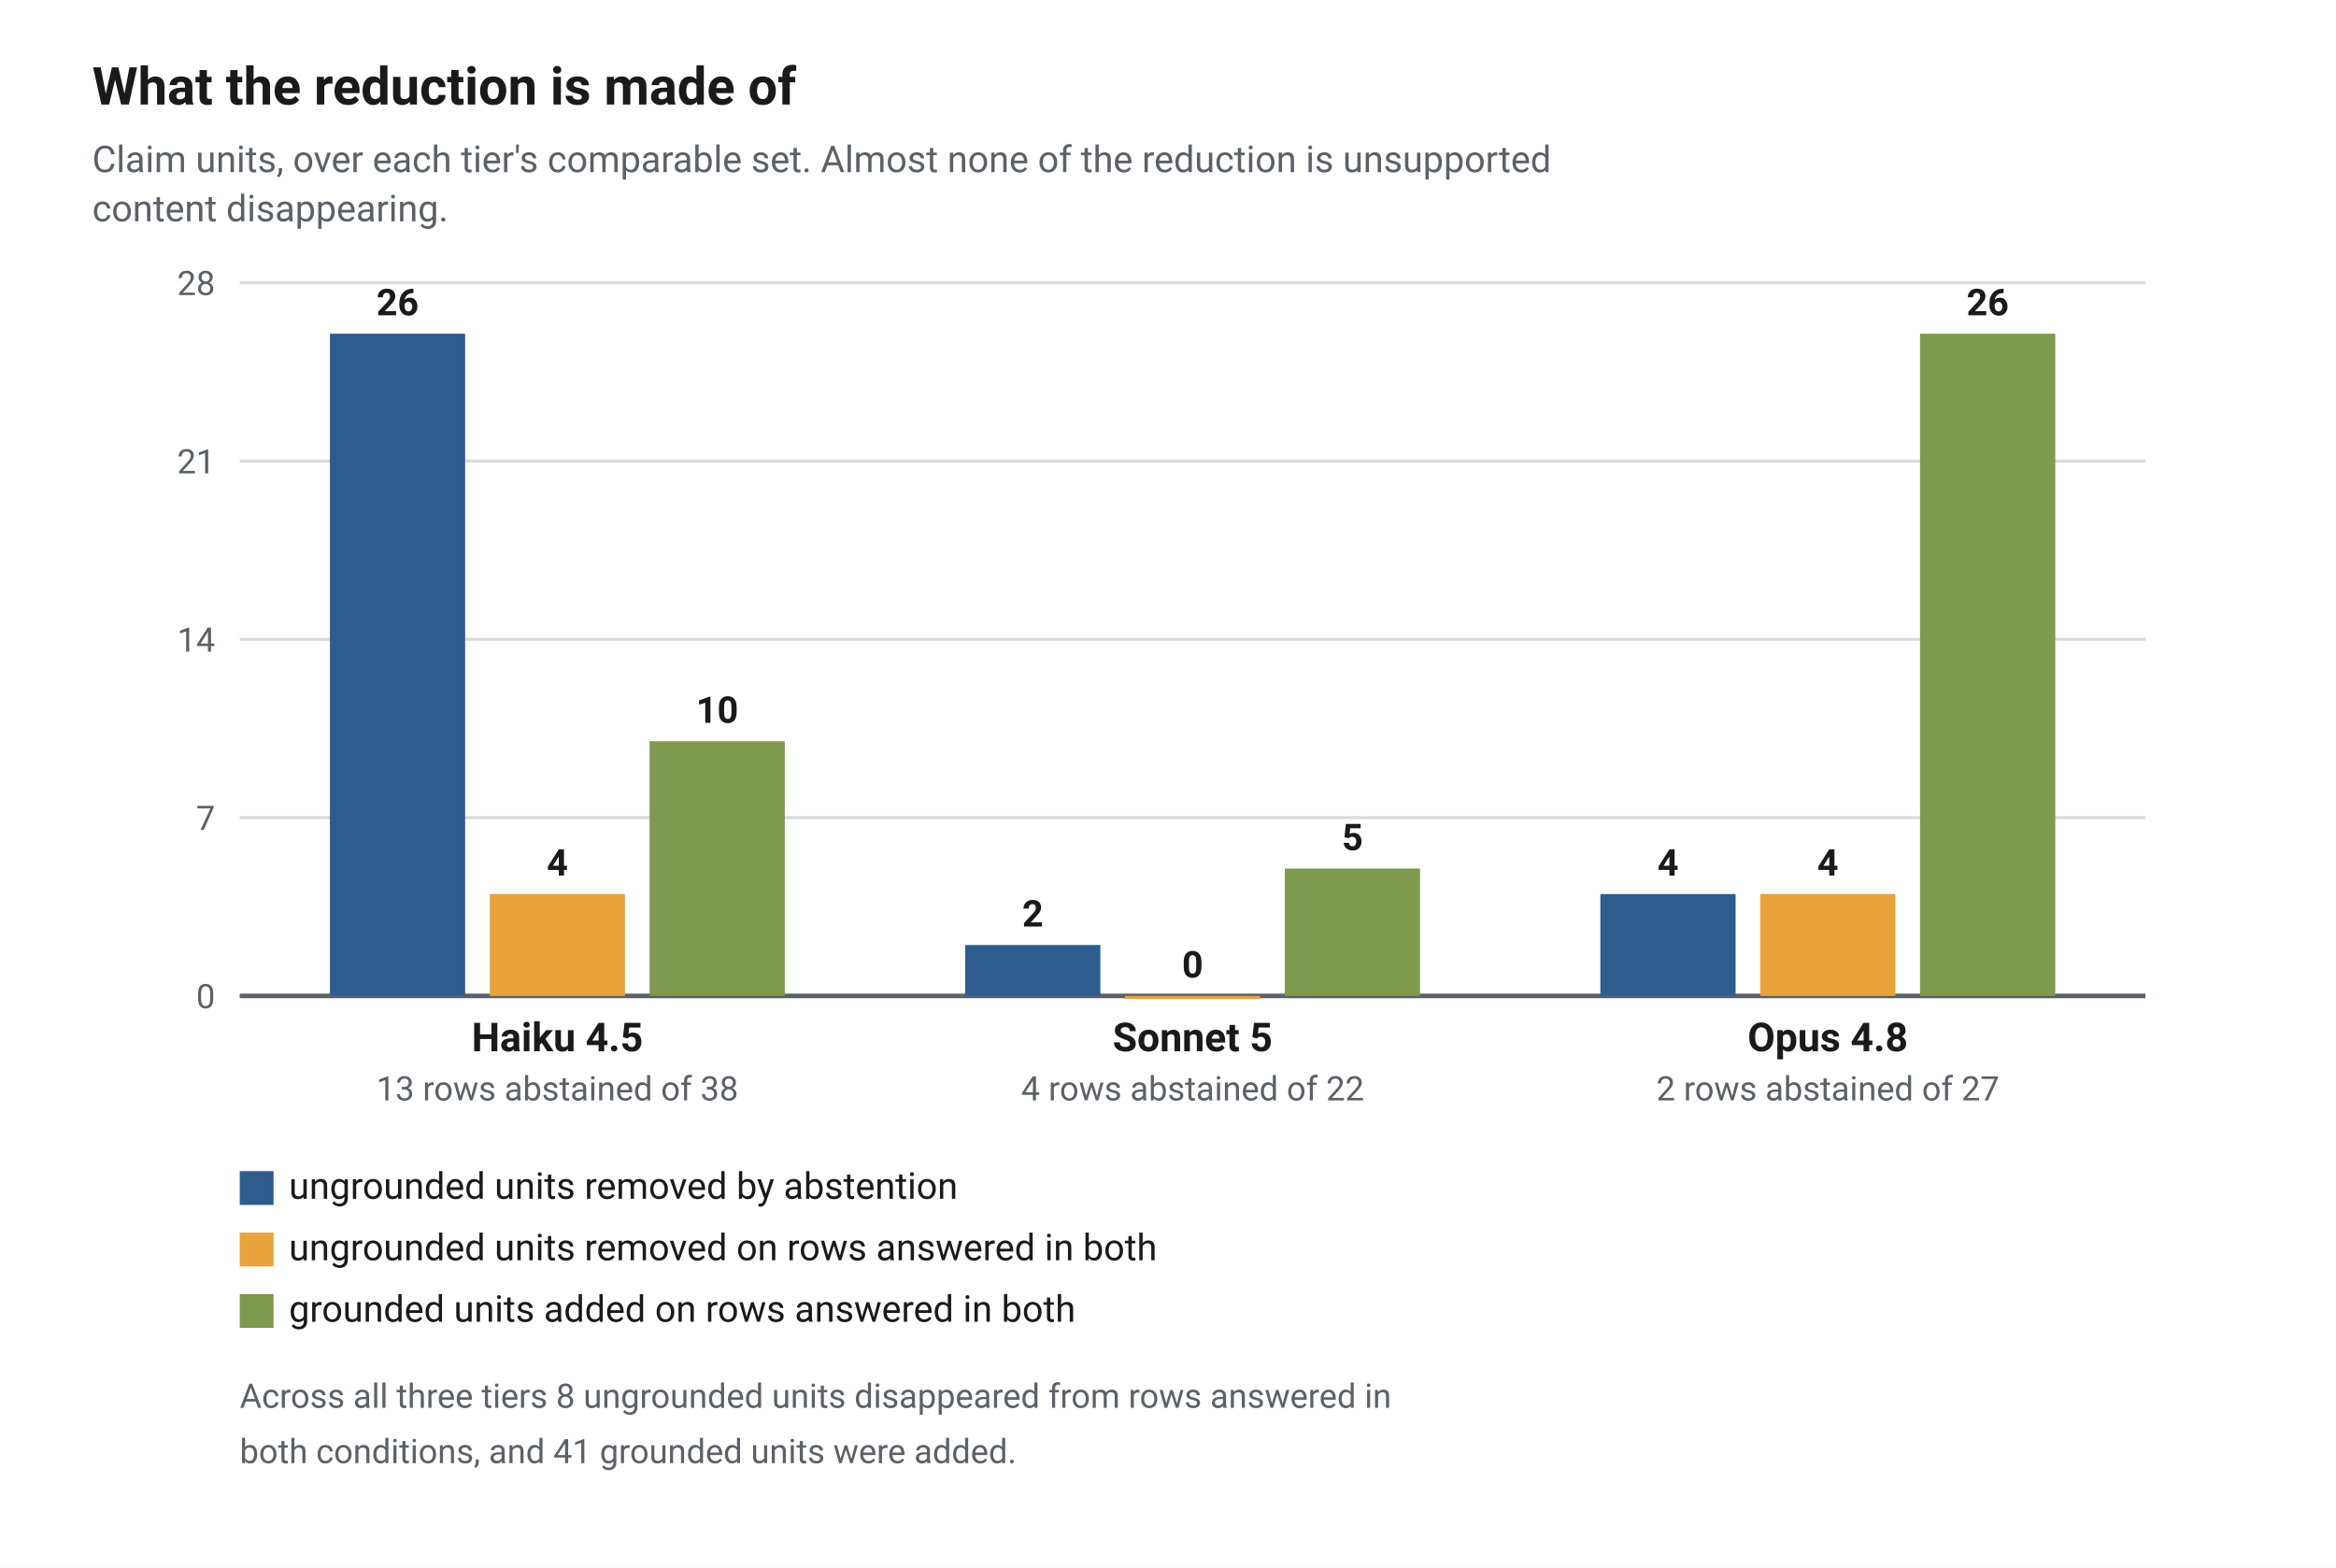
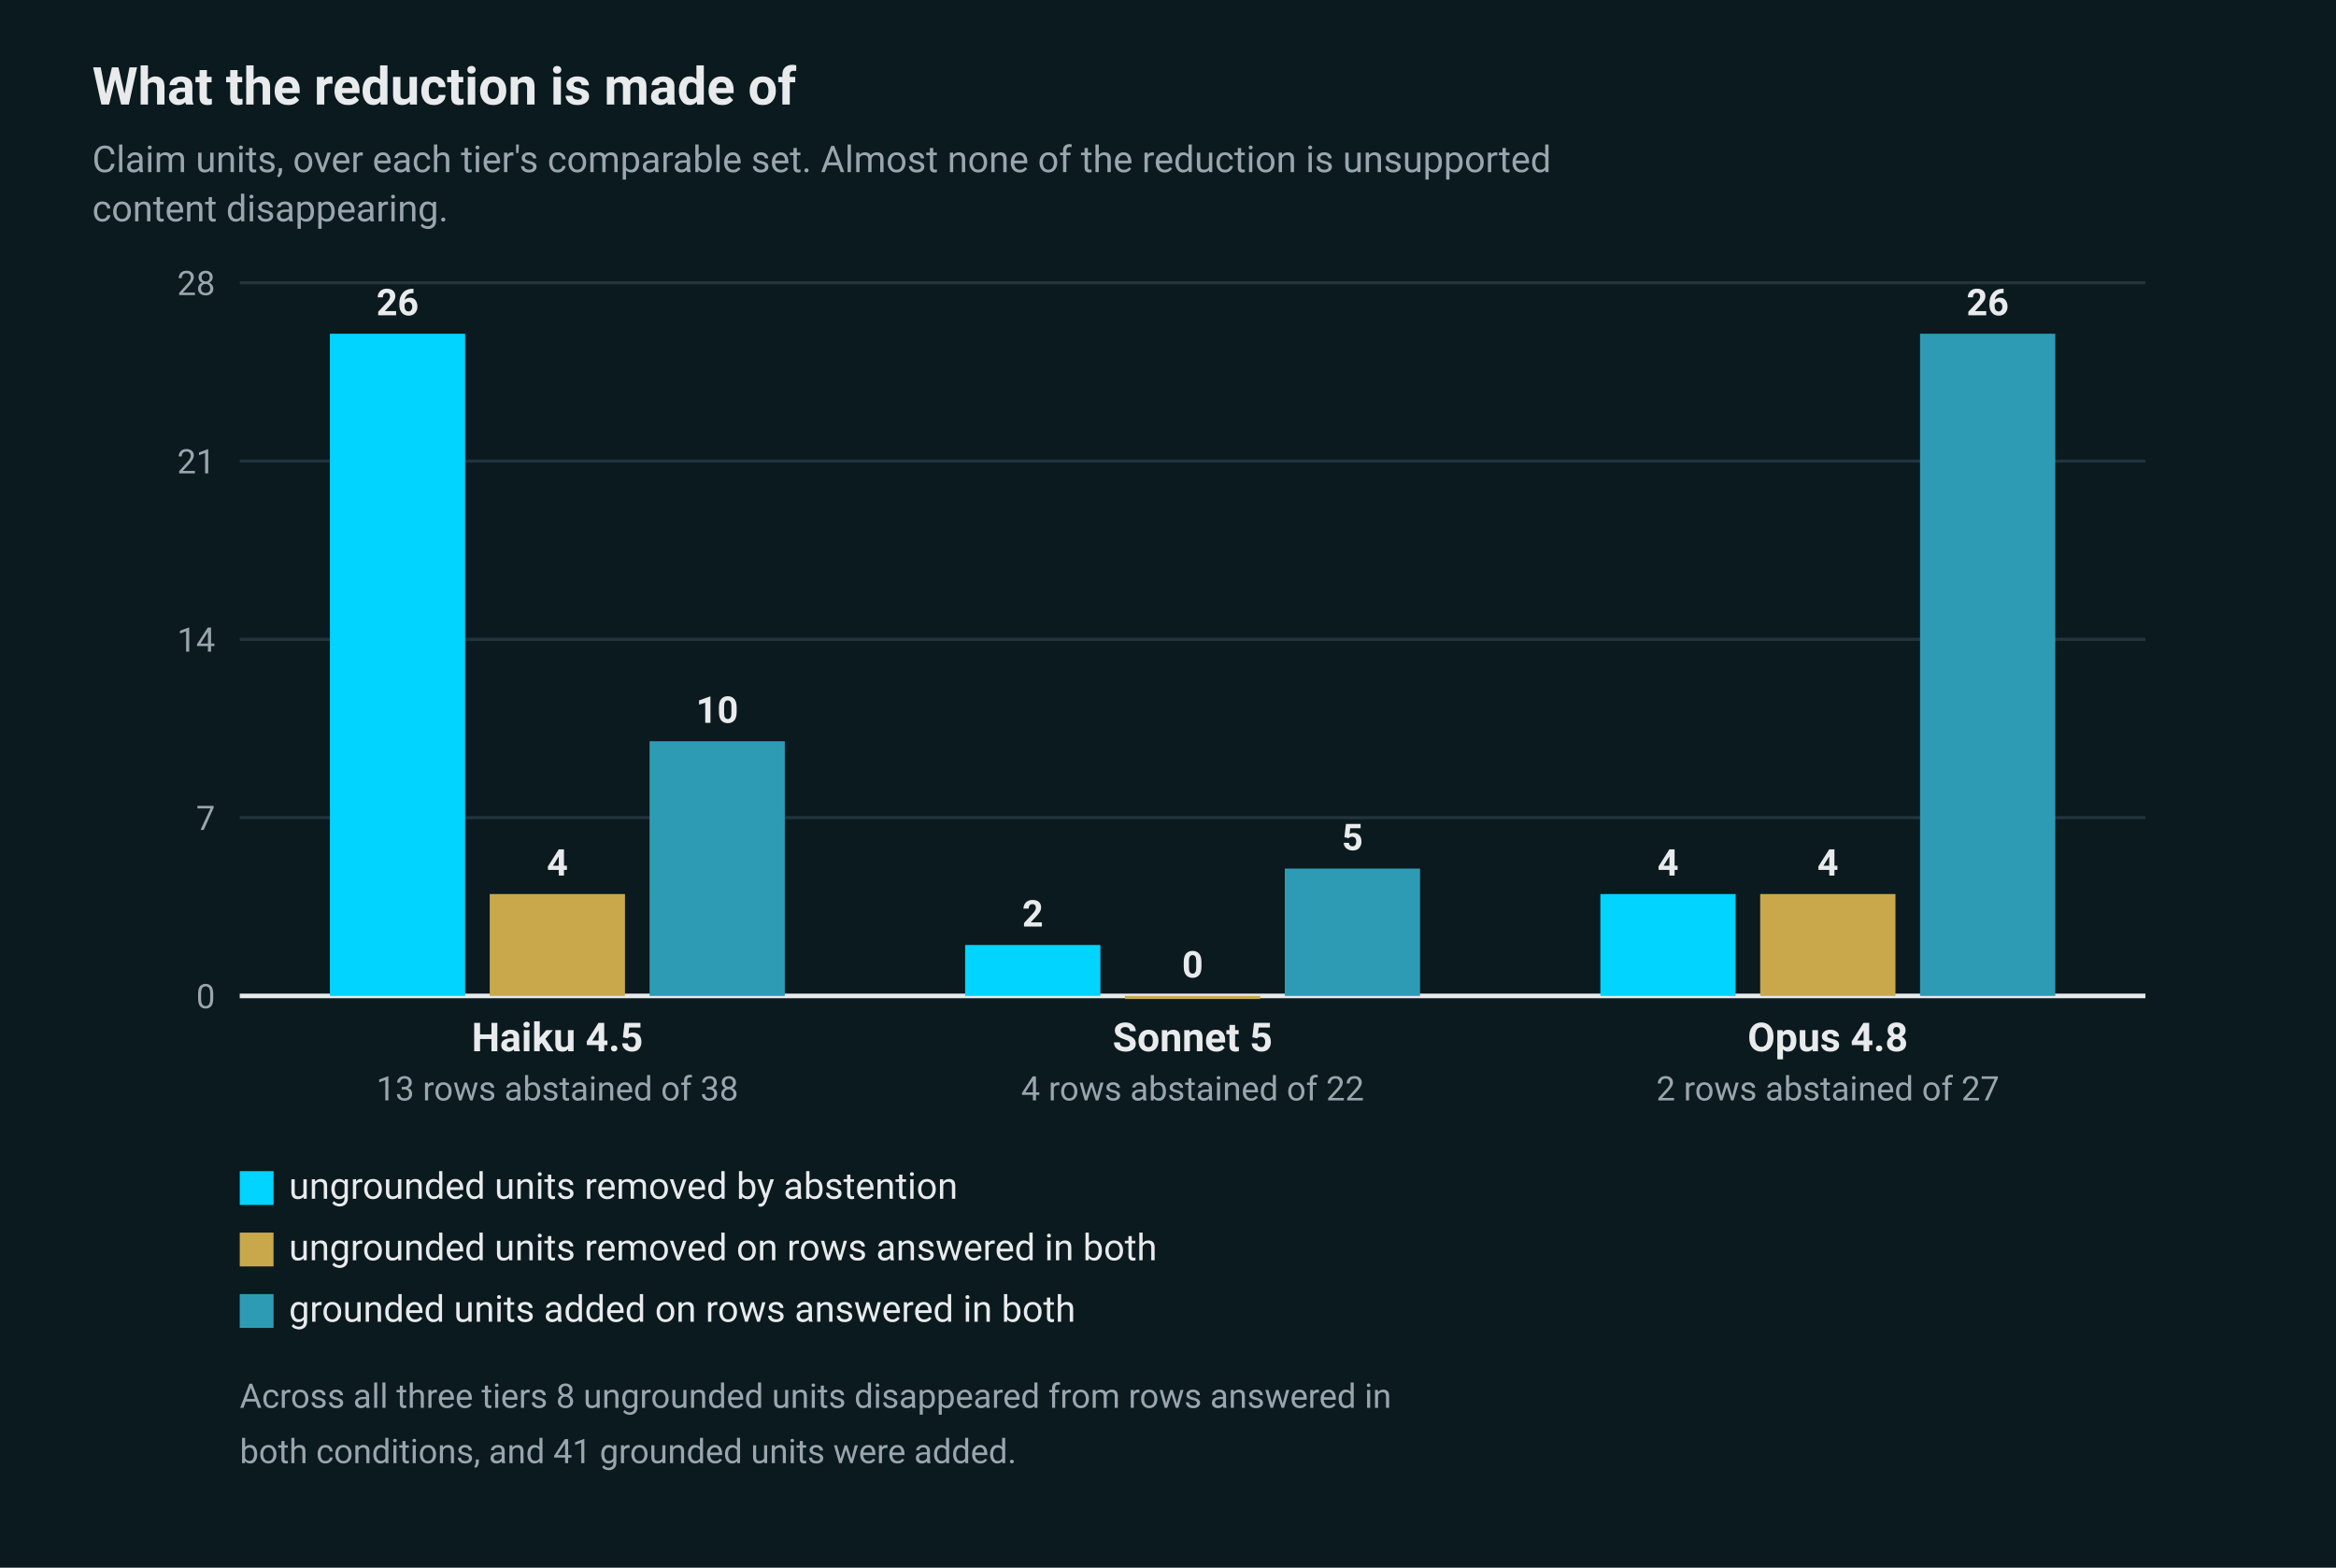
<svg xmlns="http://www.w3.org/2000/svg" width="760" height="510" viewBox="0 0 760 510" role="img" aria-labelledby="figure-title figure-desc">
-   <rect x="0" y="0" width="760" height="510" fill="#ffffff" />
-   <text x="30" y="34" font-size="17" font-family="system-ui, -apple-system, Segoe UI, Roboto, Helvetica, Arial, sans-serif" fill="#1a1a1a" font-weight="600">What the reduction is made of</text>
-   <text x="30" y="56" font-size="12" font-family="system-ui, -apple-system, Segoe UI, Roboto, Helvetica, Arial, sans-serif" fill="#5b6167">Claim units, over each tier's comparable set. Almost none of the reduction is unsupported</text>
-   <text x="30" y="72" font-size="12" font-family="system-ui, -apple-system, Segoe UI, Roboto, Helvetica, Arial, sans-serif" fill="#5b6167">content disappearing.</text>
-   <line x1="78" y1="324" x2="698" y2="324" stroke="#d7dbdf" stroke-width="1" />
-   <text x="70" y="328" font-size="11" font-family="system-ui, -apple-system, Segoe UI, Roboto, Helvetica, Arial, sans-serif" fill="#5b6167" text-anchor="end">0</text>
-   <line x1="78" y1="266" x2="698" y2="266" stroke="#d7dbdf" stroke-width="1" />
-   <text x="70" y="270" font-size="11" font-family="system-ui, -apple-system, Segoe UI, Roboto, Helvetica, Arial, sans-serif" fill="#5b6167" text-anchor="end">7</text>
-   <line x1="78" y1="208" x2="698" y2="208" stroke="#d7dbdf" stroke-width="1" />
-   <text x="70" y="212" font-size="11" font-family="system-ui, -apple-system, Segoe UI, Roboto, Helvetica, Arial, sans-serif" fill="#5b6167" text-anchor="end">14</text>
-   <line x1="78" y1="150" x2="698" y2="150" stroke="#d7dbdf" stroke-width="1" />
-   <text x="70" y="154" font-size="11" font-family="system-ui, -apple-system, Segoe UI, Roboto, Helvetica, Arial, sans-serif" fill="#5b6167" text-anchor="end">21</text>
-   <line x1="78" y1="92" x2="698" y2="92" stroke="#d7dbdf" stroke-width="1" />
-   <text x="70" y="96" font-size="11" font-family="system-ui, -apple-system, Segoe UI, Roboto, Helvetica, Arial, sans-serif" fill="#5b6167" text-anchor="end">28</text>
-   <line x1="78" y1="324" x2="698" y2="324" stroke="#5b6167" stroke-width="1.5" />
-   <rect x="107.333" y="108.571" width="44" height="215.429" fill="#2f5c8f" />
-   <text x="129.333" y="102.571" font-size="12" font-family="system-ui, -apple-system, Segoe UI, Roboto, Helvetica, Arial, sans-serif" fill="#1a1a1a" text-anchor="middle" font-weight="600">26</text>
-   <rect x="159.333" y="290.857" width="44" height="33.143" fill="#e8a33d" />
-   <text x="181.333" y="284.857" font-size="12" font-family="system-ui, -apple-system, Segoe UI, Roboto, Helvetica, Arial, sans-serif" fill="#1a1a1a" text-anchor="middle" font-weight="600">4</text>
-   <rect x="211.333" y="241.143" width="44" height="82.857" fill="#7d9a4e" />
-   <text x="233.333" y="235.143" font-size="12" font-family="system-ui, -apple-system, Segoe UI, Roboto, Helvetica, Arial, sans-serif" fill="#1a1a1a" text-anchor="middle" font-weight="600">10</text>
-   <text x="181.333" y="342" font-size="13" font-family="system-ui, -apple-system, Segoe UI, Roboto, Helvetica, Arial, sans-serif" fill="#1a1a1a" text-anchor="middle" font-weight="600">Haiku 4.5</text>
-   <text x="181.333" y="358" font-size="11" font-family="system-ui, -apple-system, Segoe UI, Roboto, Helvetica, Arial, sans-serif" fill="#5b6167" text-anchor="middle">13 rows abstained of 38</text>
-   <rect x="314" y="307.429" width="44" height="16.571" fill="#2f5c8f" />
-   <text x="336" y="301.429" font-size="12" font-family="system-ui, -apple-system, Segoe UI, Roboto, Helvetica, Arial, sans-serif" fill="#1a1a1a" text-anchor="middle" font-weight="600">2</text>
-   <rect x="366" y="324" width="44" height="1" fill="#e8a33d" />
-   <text x="388" y="318" font-size="12" font-family="system-ui, -apple-system, Segoe UI, Roboto, Helvetica, Arial, sans-serif" fill="#1a1a1a" text-anchor="middle" font-weight="600">0</text>
-   <rect x="418" y="282.571" width="44" height="41.429" fill="#7d9a4e" />
-   <text x="440" y="276.571" font-size="12" font-family="system-ui, -apple-system, Segoe UI, Roboto, Helvetica, Arial, sans-serif" fill="#1a1a1a" text-anchor="middle" font-weight="600">5</text>
-   <text x="388" y="342" font-size="13" font-family="system-ui, -apple-system, Segoe UI, Roboto, Helvetica, Arial, sans-serif" fill="#1a1a1a" text-anchor="middle" font-weight="600">Sonnet 5</text>
-   <text x="388" y="358" font-size="11" font-family="system-ui, -apple-system, Segoe UI, Roboto, Helvetica, Arial, sans-serif" fill="#5b6167" text-anchor="middle">4 rows abstained of 22</text>
-   <rect x="520.667" y="290.857" width="44" height="33.143" fill="#2f5c8f" />
-   <text x="542.667" y="284.857" font-size="12" font-family="system-ui, -apple-system, Segoe UI, Roboto, Helvetica, Arial, sans-serif" fill="#1a1a1a" text-anchor="middle" font-weight="600">4</text>
-   <rect x="572.667" y="290.857" width="44" height="33.143" fill="#e8a33d" />
-   <text x="594.667" y="284.857" font-size="12" font-family="system-ui, -apple-system, Segoe UI, Roboto, Helvetica, Arial, sans-serif" fill="#1a1a1a" text-anchor="middle" font-weight="600">4</text>
-   <rect x="624.667" y="108.571" width="44" height="215.429" fill="#7d9a4e" />
-   <text x="646.667" y="102.571" font-size="12" font-family="system-ui, -apple-system, Segoe UI, Roboto, Helvetica, Arial, sans-serif" fill="#1a1a1a" text-anchor="middle" font-weight="600">26</text>
-   <text x="594.667" y="342" font-size="13" font-family="system-ui, -apple-system, Segoe UI, Roboto, Helvetica, Arial, sans-serif" fill="#1a1a1a" text-anchor="middle" font-weight="600">Opus 4.8</text>
-   <text x="594.667" y="358" font-size="11" font-family="system-ui, -apple-system, Segoe UI, Roboto, Helvetica, Arial, sans-serif" fill="#5b6167" text-anchor="middle">2 rows abstained of 27</text>
-   <rect x="78" y="381" width="11" height="11" fill="#2f5c8f" />
-   <text x="94" y="390" font-size="12" font-family="system-ui, -apple-system, Segoe UI, Roboto, Helvetica, Arial, sans-serif" fill="#1a1a1a">ungrounded units removed by abstention</text>
-   <rect x="78" y="401" width="11" height="11" fill="#e8a33d" />
-   <text x="94" y="410" font-size="12" font-family="system-ui, -apple-system, Segoe UI, Roboto, Helvetica, Arial, sans-serif" fill="#1a1a1a">ungrounded units removed on rows answered in both</text>
-   <rect x="78" y="421" width="11" height="11" fill="#7d9a4e" />
-   <text x="94" y="430" font-size="12" font-family="system-ui, -apple-system, Segoe UI, Roboto, Helvetica, Arial, sans-serif" fill="#1a1a1a">grounded units added on rows answered in both</text>
-   <text x="78" y="458" font-size="11" font-family="system-ui, -apple-system, Segoe UI, Roboto, Helvetica, Arial, sans-serif" fill="#5b6167">Across all three tiers 8 ungrounded units disappeared from rows answered in</text>
-   <text x="78" y="476" font-size="11" font-family="system-ui, -apple-system, Segoe UI, Roboto, Helvetica, Arial, sans-serif" fill="#5b6167">both conditions, and 41 grounded units were added.</text>
+   <rect x="0" y="0" width="760" height="510" fill="#0A1A1F" />
+   <text x="30" y="34" font-size="17" font-family="system-ui, -apple-system, Segoe UI, Roboto, Helvetica, Arial, sans-serif" fill="#E8EAEC" font-weight="600">What the reduction is made of</text>
+   <text x="30" y="56" font-size="12" font-family="system-ui, -apple-system, Segoe UI, Roboto, Helvetica, Arial, sans-serif" fill="#9AA5AD">Claim units, over each tier's comparable set. Almost none of the reduction is unsupported</text>
+   <text x="30" y="72" font-size="12" font-family="system-ui, -apple-system, Segoe UI, Roboto, Helvetica, Arial, sans-serif" fill="#9AA5AD">content disappearing.</text>
+   <line x1="78" y1="324" x2="698" y2="324" stroke="#22353D" stroke-width="1" />
+   <text x="70" y="328" font-size="11" font-family="system-ui, -apple-system, Segoe UI, Roboto, Helvetica, Arial, sans-serif" fill="#9AA5AD" text-anchor="end">0</text>
+   <line x1="78" y1="266" x2="698" y2="266" stroke="#22353D" stroke-width="1" />
+   <text x="70" y="270" font-size="11" font-family="system-ui, -apple-system, Segoe UI, Roboto, Helvetica, Arial, sans-serif" fill="#9AA5AD" text-anchor="end">7</text>
+   <line x1="78" y1="208" x2="698" y2="208" stroke="#22353D" stroke-width="1" />
+   <text x="70" y="212" font-size="11" font-family="system-ui, -apple-system, Segoe UI, Roboto, Helvetica, Arial, sans-serif" fill="#9AA5AD" text-anchor="end">14</text>
+   <line x1="78" y1="150" x2="698" y2="150" stroke="#22353D" stroke-width="1" />
+   <text x="70" y="154" font-size="11" font-family="system-ui, -apple-system, Segoe UI, Roboto, Helvetica, Arial, sans-serif" fill="#9AA5AD" text-anchor="end">21</text>
+   <line x1="78" y1="92" x2="698" y2="92" stroke="#22353D" stroke-width="1" />
+   <text x="70" y="96" font-size="11" font-family="system-ui, -apple-system, Segoe UI, Roboto, Helvetica, Arial, sans-serif" fill="#9AA5AD" text-anchor="end">28</text>
+   <line x1="78" y1="324" x2="698" y2="324" stroke="#E8EAEC" stroke-width="1.5" />
+   <rect x="107.333" y="108.571" width="44" height="215.429" fill="#00D4FF" />
+   <text x="129.333" y="102.571" font-size="12" font-family="system-ui, -apple-system, Segoe UI, Roboto, Helvetica, Arial, sans-serif" fill="#E8EAEC" text-anchor="middle" font-weight="600">26</text>
+   <rect x="159.333" y="290.857" width="44" height="33.143" fill="#C9A84C" />
+   <text x="181.333" y="284.857" font-size="12" font-family="system-ui, -apple-system, Segoe UI, Roboto, Helvetica, Arial, sans-serif" fill="#E8EAEC" text-anchor="middle" font-weight="600">4</text>
+   <rect x="211.333" y="241.143" width="44" height="82.857" fill="#2E9BB5" />
+   <text x="233.333" y="235.143" font-size="12" font-family="system-ui, -apple-system, Segoe UI, Roboto, Helvetica, Arial, sans-serif" fill="#E8EAEC" text-anchor="middle" font-weight="600">10</text>
+   <text x="181.333" y="342" font-size="13" font-family="system-ui, -apple-system, Segoe UI, Roboto, Helvetica, Arial, sans-serif" fill="#E8EAEC" text-anchor="middle" font-weight="600">Haiku 4.5</text>
+   <text x="181.333" y="358" font-size="11" font-family="system-ui, -apple-system, Segoe UI, Roboto, Helvetica, Arial, sans-serif" fill="#9AA5AD" text-anchor="middle">13 rows abstained of 38</text>
+   <rect x="314" y="307.429" width="44" height="16.571" fill="#00D4FF" />
+   <text x="336" y="301.429" font-size="12" font-family="system-ui, -apple-system, Segoe UI, Roboto, Helvetica, Arial, sans-serif" fill="#E8EAEC" text-anchor="middle" font-weight="600">2</text>
+   <rect x="366" y="324" width="44" height="1" fill="#C9A84C" />
+   <text x="388" y="318" font-size="12" font-family="system-ui, -apple-system, Segoe UI, Roboto, Helvetica, Arial, sans-serif" fill="#E8EAEC" text-anchor="middle" font-weight="600">0</text>
+   <rect x="418" y="282.571" width="44" height="41.429" fill="#2E9BB5" />
+   <text x="440" y="276.571" font-size="12" font-family="system-ui, -apple-system, Segoe UI, Roboto, Helvetica, Arial, sans-serif" fill="#E8EAEC" text-anchor="middle" font-weight="600">5</text>
+   <text x="388" y="342" font-size="13" font-family="system-ui, -apple-system, Segoe UI, Roboto, Helvetica, Arial, sans-serif" fill="#E8EAEC" text-anchor="middle" font-weight="600">Sonnet 5</text>
+   <text x="388" y="358" font-size="11" font-family="system-ui, -apple-system, Segoe UI, Roboto, Helvetica, Arial, sans-serif" fill="#9AA5AD" text-anchor="middle">4 rows abstained of 22</text>
+   <rect x="520.667" y="290.857" width="44" height="33.143" fill="#00D4FF" />
+   <text x="542.667" y="284.857" font-size="12" font-family="system-ui, -apple-system, Segoe UI, Roboto, Helvetica, Arial, sans-serif" fill="#E8EAEC" text-anchor="middle" font-weight="600">4</text>
+   <rect x="572.667" y="290.857" width="44" height="33.143" fill="#C9A84C" />
+   <text x="594.667" y="284.857" font-size="12" font-family="system-ui, -apple-system, Segoe UI, Roboto, Helvetica, Arial, sans-serif" fill="#E8EAEC" text-anchor="middle" font-weight="600">4</text>
+   <rect x="624.667" y="108.571" width="44" height="215.429" fill="#2E9BB5" />
+   <text x="646.667" y="102.571" font-size="12" font-family="system-ui, -apple-system, Segoe UI, Roboto, Helvetica, Arial, sans-serif" fill="#E8EAEC" text-anchor="middle" font-weight="600">26</text>
+   <text x="594.667" y="342" font-size="13" font-family="system-ui, -apple-system, Segoe UI, Roboto, Helvetica, Arial, sans-serif" fill="#E8EAEC" text-anchor="middle" font-weight="600">Opus 4.8</text>
+   <text x="594.667" y="358" font-size="11" font-family="system-ui, -apple-system, Segoe UI, Roboto, Helvetica, Arial, sans-serif" fill="#9AA5AD" text-anchor="middle">2 rows abstained of 27</text>
+   <rect x="78" y="381" width="11" height="11" fill="#00D4FF" />
+   <text x="94" y="390" font-size="12" font-family="system-ui, -apple-system, Segoe UI, Roboto, Helvetica, Arial, sans-serif" fill="#E8EAEC">ungrounded units removed by abstention</text>
+   <rect x="78" y="401" width="11" height="11" fill="#C9A84C" />
+   <text x="94" y="410" font-size="12" font-family="system-ui, -apple-system, Segoe UI, Roboto, Helvetica, Arial, sans-serif" fill="#E8EAEC">ungrounded units removed on rows answered in both</text>
+   <rect x="78" y="421" width="11" height="11" fill="#2E9BB5" />
+   <text x="94" y="430" font-size="12" font-family="system-ui, -apple-system, Segoe UI, Roboto, Helvetica, Arial, sans-serif" fill="#E8EAEC">grounded units added on rows answered in both</text>
+   <text x="78" y="458" font-size="11" font-family="system-ui, -apple-system, Segoe UI, Roboto, Helvetica, Arial, sans-serif" fill="#9AA5AD">Across all three tiers 8 ungrounded units disappeared from rows answered in</text>
+   <text x="78" y="476" font-size="11" font-family="system-ui, -apple-system, Segoe UI, Roboto, Helvetica, Arial, sans-serif" fill="#9AA5AD">both conditions, and 41 grounded units were added.</text>
</svg>
